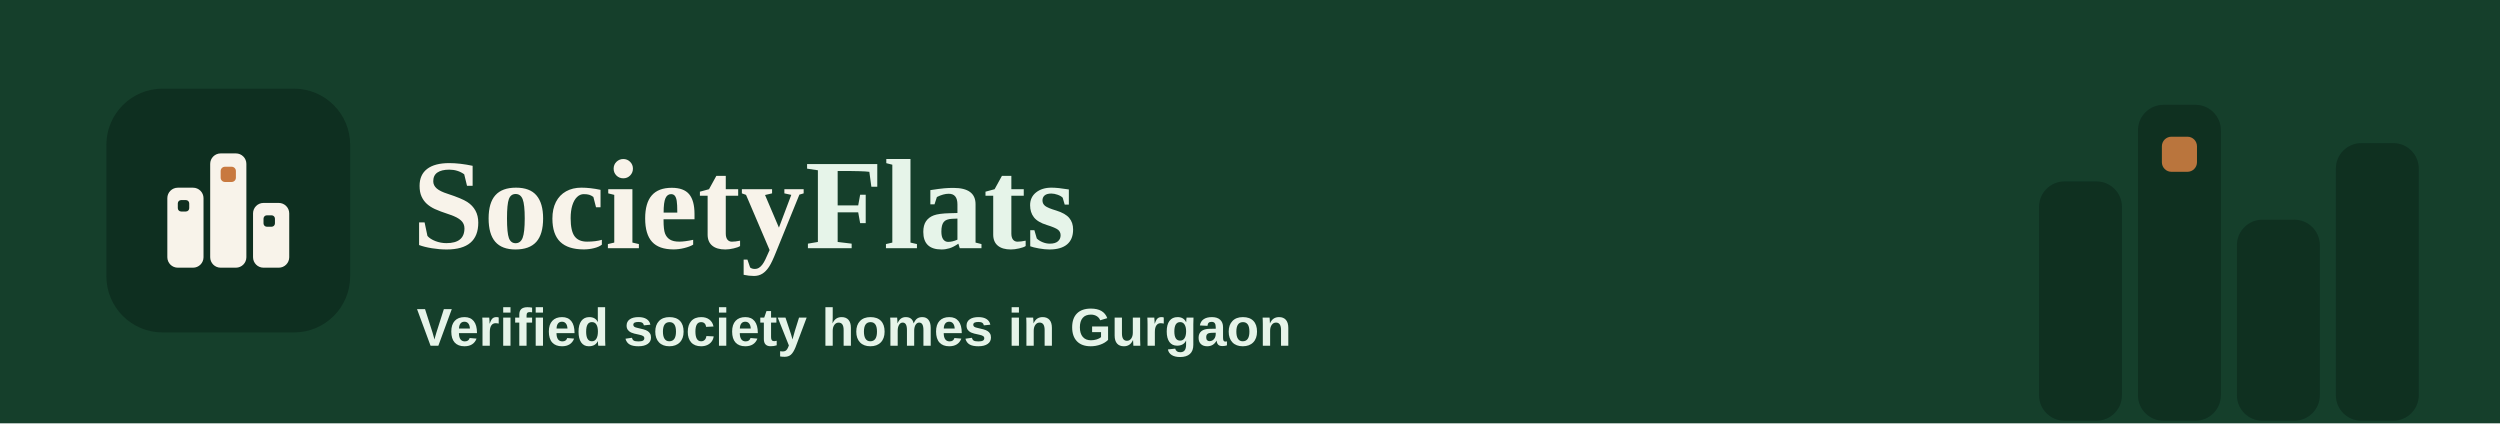
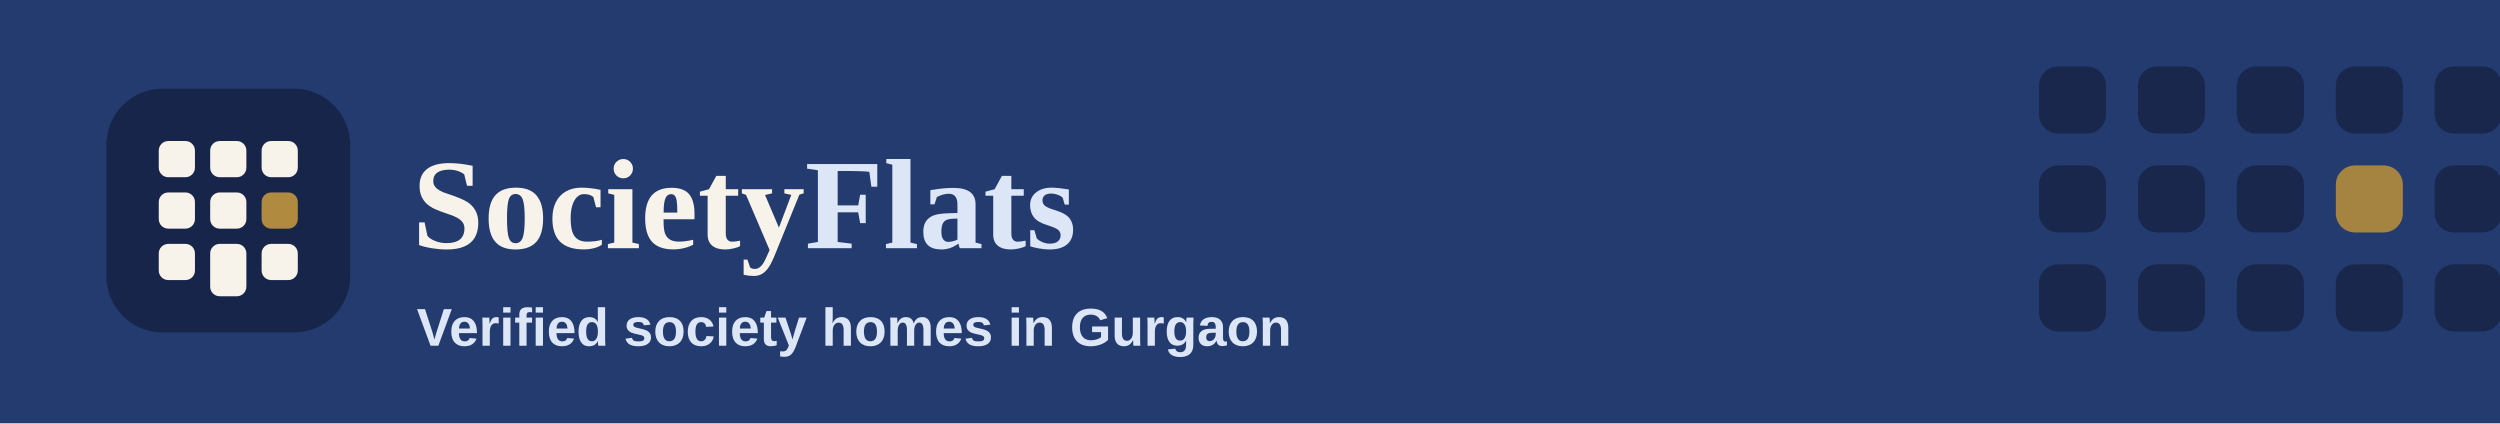
<svg xmlns="http://www.w3.org/2000/svg" width="1128" height="191" viewBox="0 0 1128 191" fill="none">
-   <rect width="1128" height="191" fill="#153F2B" />
+   <rect width="1128" height="191" fill="#233B6E" />
  <g transform="translate(920 30) scale(0.72)" opacity="0.92">
-     <rect x="0" y="72" width="52" height="150" rx="16" fill="#0E2F20" />
-     <rect x="62" y="24" width="52" height="198" rx="16" fill="#0E2F20" />
-     <rect x="124" y="96" width="52" height="126" rx="16" fill="#0E2F20" />
-     <rect x="186" y="48" width="52" height="174" rx="16" fill="#0E2F20" />
-     <rect x="77" y="44" width="22" height="22" rx="6" fill="#C8793F" />
+     <rect x="0" y="0" width="42" height="42" rx="12" fill="#18254A" />
+     <rect x="62" y="0" width="42" height="42" rx="12" fill="#18254A" />
+     <rect x="124" y="0" width="42" height="42" rx="12" fill="#18254A" />
+     <rect x="186" y="0" width="42" height="42" rx="12" fill="#18254A" />
+     <rect x="248" y="0" width="42" height="42" rx="12" fill="#18254A" />
+     <rect x="0" y="62" width="42" height="42" rx="12" fill="#18254A" />
+     <rect x="62" y="62" width="42" height="42" rx="12" fill="#18254A" />
+     <rect x="124" y="62" width="42" height="42" rx="12" fill="#18254A" />
+     <rect x="186" y="62" width="42" height="42" rx="12" fill="#B08A3E" />
+     <rect x="248" y="62" width="42" height="42" rx="12" fill="#18254A" />
+     <rect x="0" y="124" width="42" height="42" rx="12" fill="#18254A" />
+     <rect x="62" y="124" width="42" height="42" rx="12" fill="#18254A" />
+     <rect x="124" y="124" width="42" height="42" rx="12" fill="#18254A" />
+     <rect x="186" y="124" width="42" height="42" rx="12" fill="#18254A" />
+     <rect x="248" y="124" width="42" height="42" rx="12" fill="#18254A" />
  </g>
  <g transform="translate(48 40) scale(0.2148438)">
-     <rect width="512" height="512" rx="118" fill="#0E2F20" />
-     <rect x="128" y="208" width="76" height="168" rx="22" fill="#F8F3EA" />
-     <rect x="218" y="136" width="76" height="240" rx="22" fill="#F8F3EA" />
-     <rect x="308" y="240" width="76" height="136" rx="22" fill="#F8F3EA" />
-     <rect x="150" y="234" width="24" height="24" rx="7" fill="#0E2F20" />
-     <rect x="330" y="266" width="24" height="24" rx="7" fill="#0E2F20" />
-     <rect x="240" y="164" width="32" height="32" rx="9" fill="#C8793F" />
+     <rect width="512" height="512" rx="118" fill="#18254A" />
+     <rect x="110" y="110" width="76" height="76" rx="20" fill="#F8F3EA" />
+     <rect x="218" y="110" width="76" height="76" rx="20" fill="#F8F3EA" />
+     <rect x="326" y="110" width="76" height="76" rx="20" fill="#F8F3EA" />
+     <rect x="110" y="218" width="76" height="76" rx="20" fill="#F8F3EA" />
+     <rect x="218" y="218" width="76" height="76" rx="20" fill="#F8F3EA" />
+     <rect x="326" y="218" width="76" height="76" rx="20" fill="#B08A3E" />
+     <rect x="110" y="326" width="76" height="76" rx="20" fill="#F8F3EA" />
+     <rect x="218" y="326" width="76" height="110" rx="20" fill="#F8F3EA" />
+     <rect x="326" y="326" width="76" height="76" rx="20" fill="#F8F3EA" />
  </g>
-   <text x="186" y="112" font-family="Newsreader, Georgia, 'Times New Roman', serif" font-size="58" font-weight="600" fill="#F8F3EA">Society<tspan fill="#E6F4E9">Flats</tspan>
+   <text x="186" y="112" font-family="Newsreader, Georgia, 'Times New Roman', serif" font-size="58" font-weight="600" fill="#F8F3EA">Society<tspan fill="#DCE6F7">Flats</tspan>
  </text>
-   <text x="188" y="156" font-family="'Hanken Grotesk', 'Helvetica Neue', Arial, sans-serif" font-size="24" font-weight="600" fill="#E6F4E9">Verified society homes in Gurgaon</text>
+   <text x="188" y="156" font-family="'Hanken Grotesk', 'Helvetica Neue', Arial, sans-serif" font-size="24" font-weight="600" fill="#DCE6F7">Verified society homes in Gurgaon</text>
</svg>
